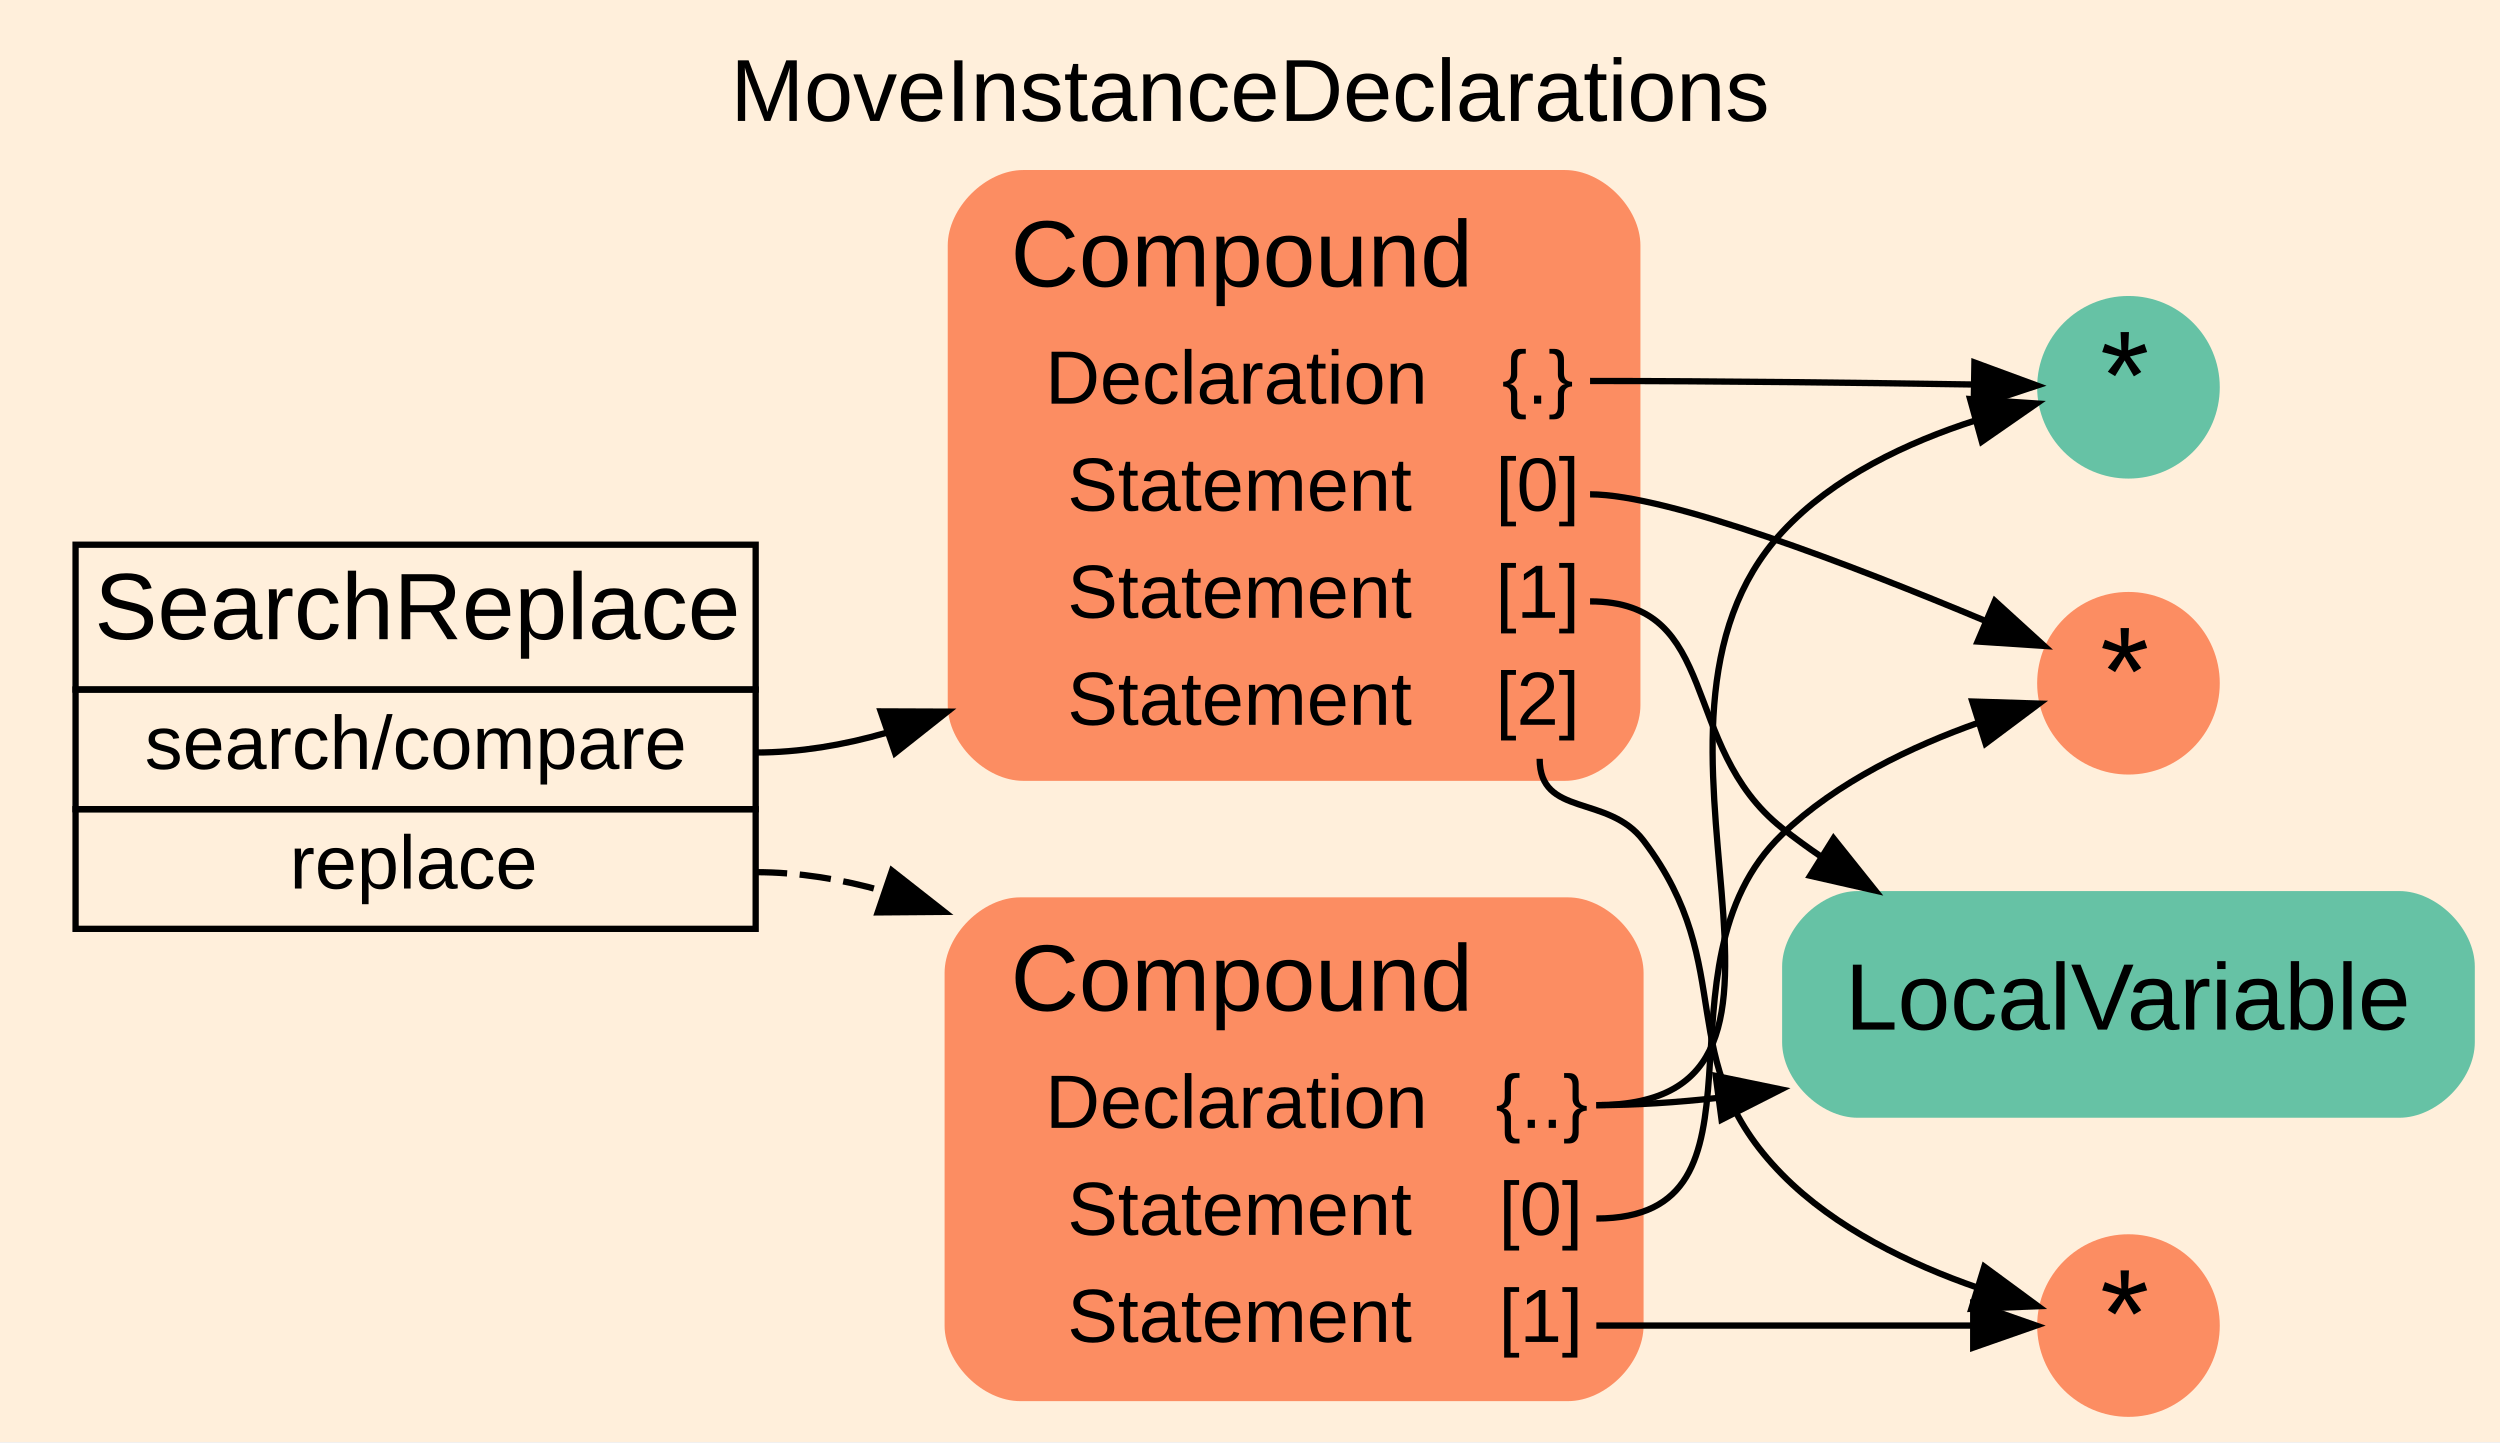
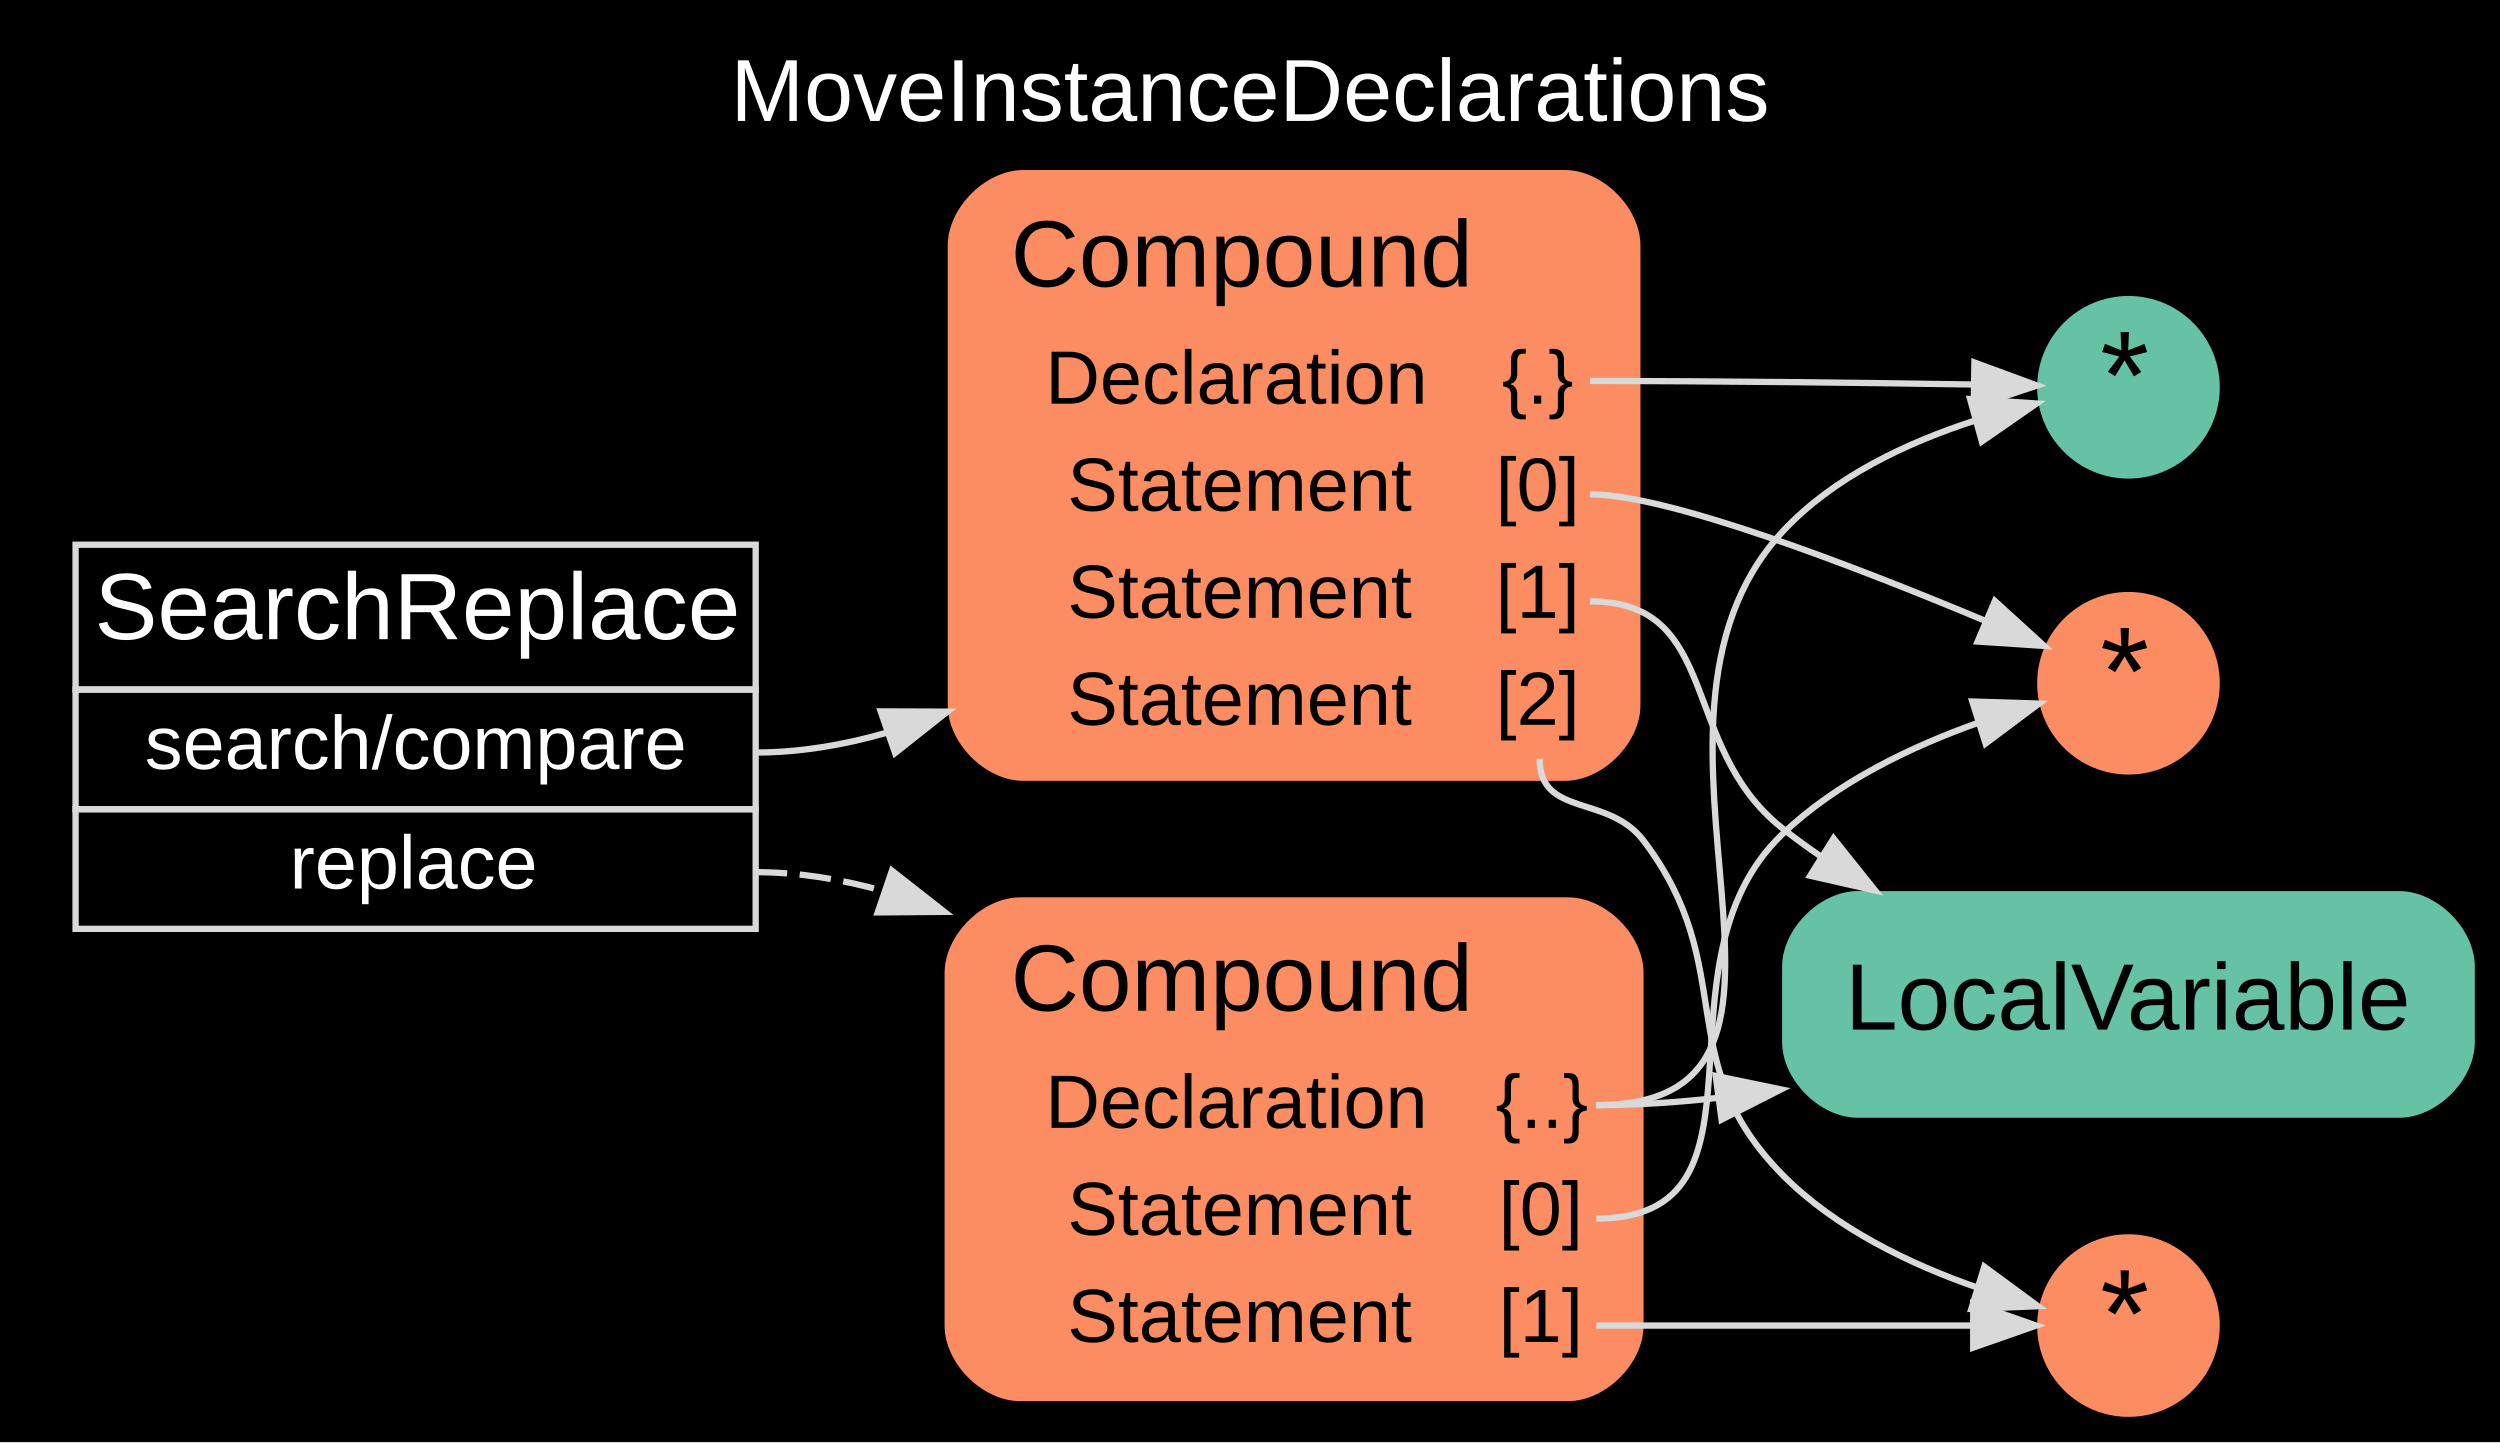
<svg xmlns="http://www.w3.org/2000/svg" width="397pt" height="229pt" viewBox="0.00 0.00 397.00 229.00">
  <g id="graph0" class="graph" transform="scale(1 1) rotate(0) translate(4 225)">
-     <polygon fill="#ffefdb" stroke="transparent" points="-4,4 -4,-225 393,-225 393,4 -4,4" />
-     <text text-anchor="middle" x="194.5" y="-205.8" font-family="Arial" font-size="14.00" fill="#000000">MoveInstanceDeclarations</text>
+     <polygon fill="#000000" stroke="transparent" points="-4,4 -4,-225 393,-225 393,4 -4,4" />
+     <text text-anchor="middle" x="194.5" y="-205.8" font-family="Arial" font-size="14.00" fill="#ffffff">MoveInstanceDeclarations</text>
    <g id="node1" class="node">
-       <polygon fill="#ffefdb" stroke="transparent" points="124,-143 0,-143 0,-74 124,-74 124,-143" />
-       <polygon fill="none" stroke="#000000" points="8,-115.5 8,-138.5 116,-138.5 116,-115.5 8,-115.5" />
-       <text text-anchor="start" x="11" y="-123.5" font-family="Arial" font-size="15.00" fill="#000000">SearchReplace</text>
-       <polygon fill="none" stroke="#000000" points="8,-96.5 8,-115.5 116,-115.5 116,-96.5 8,-96.5" />
-       <text text-anchor="start" x="19" y="-102.9" font-family="Arial" font-size="12.00" fill="#000000">search/compare</text>
-       <polygon fill="none" stroke="#000000" points="8,-77.5 8,-96.5 116,-96.5 116,-77.5 8,-77.5" />
-       <text text-anchor="start" x="42" y="-83.9" font-family="Arial" font-size="12.00" fill="#000000">replace</text>
+       <polygon fill="#000000" stroke="transparent" points="124,-143 0,-143 0,-74 124,-74 124,-143" />
+       <polygon fill="none" stroke="#d9d9d9" points="8,-115.5 8,-138.5 116,-138.5 116,-115.5 8,-115.5" />
+       <text text-anchor="start" x="11" y="-123.5" font-family="Arial" font-size="15.00" fill="#ffffff">SearchReplace</text>
+       <polygon fill="none" stroke="#d9d9d9" points="8,-96.5 8,-115.5 116,-115.5 116,-96.5 8,-96.5" />
+       <text text-anchor="start" x="19" y="-102.9" font-family="Arial" font-size="12.00" fill="#ffffff">search/compare</text>
+       <polygon fill="none" stroke="#d9d9d9" points="8,-77.5 8,-96.5 116,-96.5 116,-77.5 8,-77.5" />
+       <text text-anchor="start" x="42" y="-83.9" font-family="Arial" font-size="12.00" fill="#ffffff">replace</text>
    </g>
    <g id="node2" class="node">
      <path fill="#fc8d62" stroke="transparent" d="M244.5,-198C244.5,-198 158.5,-198 158.5,-198 152.5,-198 146.5,-192 146.5,-186 146.5,-186 146.5,-113 146.5,-113 146.5,-107 152.5,-101 158.5,-101 158.5,-101 244.5,-101 244.5,-101 250.5,-101 256.5,-107 256.5,-113 256.5,-113 256.5,-186 256.5,-186 256.5,-192 250.5,-198 244.5,-198" />
      <text text-anchor="start" x="156.5" y="-179.5" font-family="Arial" font-size="15.00" fill="#000000">Compound</text>
      <text text-anchor="start" x="162" y="-160.9" font-family="Arial" font-size="12.00" fill="#000000">Declaration</text>
      <text text-anchor="start" x="234.5" y="-160.9" font-family="Arial" font-size="12.00" fill="#000000">{.}</text>
      <text text-anchor="start" x="165.5" y="-143.9" font-family="Arial" font-size="12.00" fill="#000000">Statement</text>
      <text text-anchor="start" x="233.5" y="-143.9" font-family="Arial" font-size="12.00" fill="#000000">[0]</text>
      <text text-anchor="start" x="165.5" y="-126.9" font-family="Arial" font-size="12.00" fill="#000000">Statement</text>
      <text text-anchor="start" x="233.5" y="-126.9" font-family="Arial" font-size="12.00" fill="#000000">[1]</text>
      <text text-anchor="start" x="165.5" y="-109.9" font-family="Arial" font-size="12.00" fill="#000000">Statement</text>
      <text text-anchor="start" x="233.5" y="-109.9" font-family="Arial" font-size="12.00" fill="#000000">[2]</text>
    </g>
    <g id="edge1" class="edge">
-       <path fill="none" stroke="#000000" d="M116,-105.5C122.954,-105.5 129.909,-106.665 136.68,-108.616" />
-       <polygon fill="#000000" stroke="#000000" points="135.853,-112.033 146.448,-111.992 138.14,-105.417 135.853,-112.033" />
+       <path fill="none" stroke="#d9d9d9" d="M116,-105.5C122.954,-105.5 129.909,-106.665 136.68,-108.616" />
+       <polygon fill="#d9d9d9" stroke="#d9d9d9" points="135.853,-112.033 146.448,-111.992 138.14,-105.417 135.853,-112.033" />
    </g>
    <g id="node7" class="node">
      <path fill="#fc8d62" stroke="transparent" d="M245,-82.5C245,-82.5 158,-82.5 158,-82.5 152,-82.5 146,-76.5 146,-70.5 146,-70.5 146,-14.5 146,-14.5 146,-8.5 152,-2.5 158,-2.5 158,-2.5 245,-2.5 245,-2.5 251,-2.5 257,-8.5 257,-14.5 257,-14.5 257,-70.5 257,-70.5 257,-76.5 251,-82.5 245,-82.5" />
      <text text-anchor="start" x="156.5" y="-64.5" font-family="Arial" font-size="15.00" fill="#000000">Compound</text>
      <text text-anchor="start" x="162" y="-45.9" font-family="Arial" font-size="12.00" fill="#000000">Declaration</text>
      <text text-anchor="start" x="233.5" y="-45.9" font-family="Arial" font-size="12.00" fill="#000000">{..}</text>
      <text text-anchor="start" x="165.5" y="-28.9" font-family="Arial" font-size="12.00" fill="#000000">Statement</text>
      <text text-anchor="start" x="234" y="-28.9" font-family="Arial" font-size="12.00" fill="#000000">[0]</text>
      <text text-anchor="start" x="165.5" y="-11.9" font-family="Arial" font-size="12.00" fill="#000000">Statement</text>
      <text text-anchor="start" x="234" y="-11.9" font-family="Arial" font-size="12.00" fill="#000000">[1]</text>
    </g>
    <g id="edge2" class="edge">
-       <path fill="none" stroke="#000000" stroke-dasharray="5,2" d="M116,-86.5C122.842,-86.5 129.685,-85.372 136.352,-83.478" />
-       <polygon fill="#000000" stroke="#000000" points="137.641,-86.737 145.976,-80.196 135.381,-80.111 137.641,-86.737" />
+       <path fill="none" stroke="#d9d9d9" stroke-dasharray="5,2" d="M116,-86.5C122.842,-86.5 129.685,-85.372 136.352,-83.478" />
+       <polygon fill="#d9d9d9" stroke="#d9d9d9" points="137.641,-86.737 145.976,-80.196 135.381,-80.111 137.641,-86.737" />
    </g>
    <g id="node3" class="node">
      <ellipse fill="#66c2a5" stroke="#000000" stroke-width="0" cx="334" cy="-163.5" rx="14.5" ry="14.5" />
      <text text-anchor="start" x="329.5" y="-158.5" font-family="Arial" font-size="20.00" fill="#000000">*</text>
    </g>
    <g id="edge3" class="edge">
-       <path fill="none" stroke="#000000" d="M248.5,-164.5C268.958,-164.5 292.168,-164.21 309.237,-163.943" />
-       <polygon fill="#000000" stroke="#000000" points="309.537,-167.438 319.478,-163.773 309.421,-160.439 309.537,-167.438" />
+       <path fill="none" stroke="#d9d9d9" d="M248.5,-164.5C268.958,-164.5 292.168,-164.21 309.237,-163.943" />
+       <polygon fill="#d9d9d9" stroke="#d9d9d9" points="309.537,-167.438 319.478,-163.773 309.421,-160.439 309.537,-167.438" />
    </g>
    <g id="node4" class="node">
      <ellipse fill="#fc8d62" stroke="#000000" stroke-width="0" cx="334" cy="-116.5" rx="14.5" ry="14.5" />
      <text text-anchor="start" x="329.5" y="-111.5" font-family="Arial" font-size="20.00" fill="#000000">*</text>
    </g>
    <g id="edge4" class="edge">
-       <path fill="none" stroke="#000000" d="M248.5,-146.5C260.87,-146.5 290.308,-135.178 311.176,-126.445" />
-       <polygon fill="#000000" stroke="#000000" points="312.788,-129.563 320.619,-122.427 310.047,-123.122 312.788,-129.563" />
+       <path fill="none" stroke="#d9d9d9" d="M248.5,-146.5C260.87,-146.5 290.308,-135.178 311.176,-126.445" />
+       <polygon fill="#d9d9d9" stroke="#d9d9d9" points="312.788,-129.563 320.619,-122.427 310.047,-123.122 312.788,-129.563" />
    </g>
    <g id="node5" class="node">
      <path fill="#66c2a5" stroke="transparent" d="M377,-83.5C377,-83.5 291,-83.5 291,-83.5 285,-83.5 279,-77.5 279,-71.5 279,-71.5 279,-59.5 279,-59.5 279,-53.5 285,-47.5 291,-47.5 291,-47.5 377,-47.5 377,-47.5 383,-47.5 389,-53.5 389,-59.5 389,-59.5 389,-71.5 389,-71.5 389,-77.5 383,-83.5 377,-83.5" />
      <text text-anchor="start" x="289" y="-61.5" font-family="Arial" font-size="15.00" fill="#000000">LocalVariable</text>
    </g>
    <g id="edge5" class="edge">
-       <path fill="none" stroke="#000000" d="M248.5,-129.5C269.47,-129.5 262.555,-106.513 279,-93.5 280.985,-91.929 283.072,-90.41 285.226,-88.946" />
-       <polygon fill="#000000" stroke="#000000" points="287.17,-91.858 293.784,-83.582 283.452,-85.927 287.17,-91.858" />
+       <path fill="none" stroke="#d9d9d9" d="M248.5,-129.5C269.47,-129.5 262.555,-106.513 279,-93.5 280.985,-91.929 283.072,-90.41 285.226,-88.946" />
+       <polygon fill="#d9d9d9" stroke="#d9d9d9" points="287.17,-91.858 293.784,-83.582 283.452,-85.927 287.17,-91.858" />
    </g>
    <g id="node6" class="node">
      <ellipse fill="#fc8d62" stroke="#000000" stroke-width="0" cx="334" cy="-14.5" rx="14.5" ry="14.5" />
      <text text-anchor="start" x="329.5" y="-9.5" font-family="Arial" font-size="20.00" fill="#000000">*</text>
    </g>
    <g id="edge6" class="edge">
-       <path fill="none" stroke="#000000" d="M240.5,-104.5C240.5,-95.164 251.361,-98.941 257,-91.5 272.404,-71.173 261.129,-56.696 279,-38.5 287.409,-29.938 299.386,-24.223 310.017,-20.525" />
-       <polygon fill="#000000" stroke="#000000" points="311.105,-23.852 319.638,-17.571 309.051,-17.16 311.105,-23.852" />
+       <path fill="none" stroke="#d9d9d9" d="M240.5,-104.5C240.5,-95.164 251.361,-98.941 257,-91.5 272.404,-71.173 261.129,-56.696 279,-38.5 287.409,-29.938 299.386,-24.223 310.017,-20.525" />
+       <polygon fill="#d9d9d9" stroke="#d9d9d9" points="311.105,-23.852 319.638,-17.571 309.051,-17.16 311.105,-23.852" />
    </g>
    <g id="edge8" class="edge">
-       <path fill="none" stroke="#000000" d="M249.5,-49.5C292.017,-49.5 250.203,-109.221 279,-140.5 287.075,-149.271 299.018,-154.805 309.714,-158.24" />
-       <polygon fill="#000000" stroke="#000000" points="308.848,-161.632 319.419,-160.927 310.716,-154.886 308.848,-161.632" />
+       <path fill="none" stroke="#d9d9d9" d="M249.5,-49.5C292.017,-49.5 250.203,-109.221 279,-140.5 287.075,-149.271 299.018,-154.805 309.714,-158.24" />
+       <polygon fill="#d9d9d9" stroke="#d9d9d9" points="308.848,-161.632 319.419,-160.927 310.716,-154.886 308.848,-161.632" />
    </g>
    <g id="edge9" class="edge">
-       <path fill="none" stroke="#000000" d="M249.5,-31.5C279.615,-31.5 257.294,-71.625 279,-92.5 287.649,-100.819 299.65,-106.51 310.235,-110.255" />
-       <polygon fill="#000000" stroke="#000000" points="309.205,-113.6 319.795,-113.27 311.311,-106.924 309.205,-113.6" />
+       <path fill="none" stroke="#d9d9d9" d="M249.5,-31.5C279.615,-31.5 257.294,-71.625 279,-92.5 287.649,-100.819 299.65,-106.51 310.235,-110.255" />
+       <polygon fill="#d9d9d9" stroke="#d9d9d9" points="309.205,-113.6 319.795,-113.27 311.311,-106.924 309.205,-113.6" />
    </g>
    <g id="edge7" class="edge">
-       <path fill="none" stroke="#000000" d="M249.5,-49.5C255.771,-49.5 262.259,-49.931 268.723,-50.651" />
-       <polygon fill="#000000" stroke="#000000" points="268.453,-54.146 278.828,-52 269.38,-47.207 268.453,-54.146" />
+       <path fill="none" stroke="#d9d9d9" d="M249.5,-49.5C255.771,-49.5 262.259,-49.931 268.723,-50.651" />
+       <polygon fill="#d9d9d9" stroke="#d9d9d9" points="268.453,-54.146 278.828,-52 269.38,-47.207 268.453,-54.146" />
    </g>
    <g id="edge10" class="edge">
-       <path fill="none" stroke="#000000" d="M249.5,-14.5C269.597,-14.5 292.382,-14.5 309.224,-14.5" />
-       <polygon fill="#000000" stroke="#000000" points="309.345,-18 319.345,-14.5 309.345,-11 309.345,-18" />
+       <path fill="none" stroke="#d9d9d9" d="M249.5,-14.5C269.597,-14.5 292.382,-14.5 309.224,-14.5" />
+       <polygon fill="#d9d9d9" stroke="#d9d9d9" points="309.345,-18 319.345,-14.5 309.345,-11 309.345,-18" />
    </g>
  </g>
</svg>
